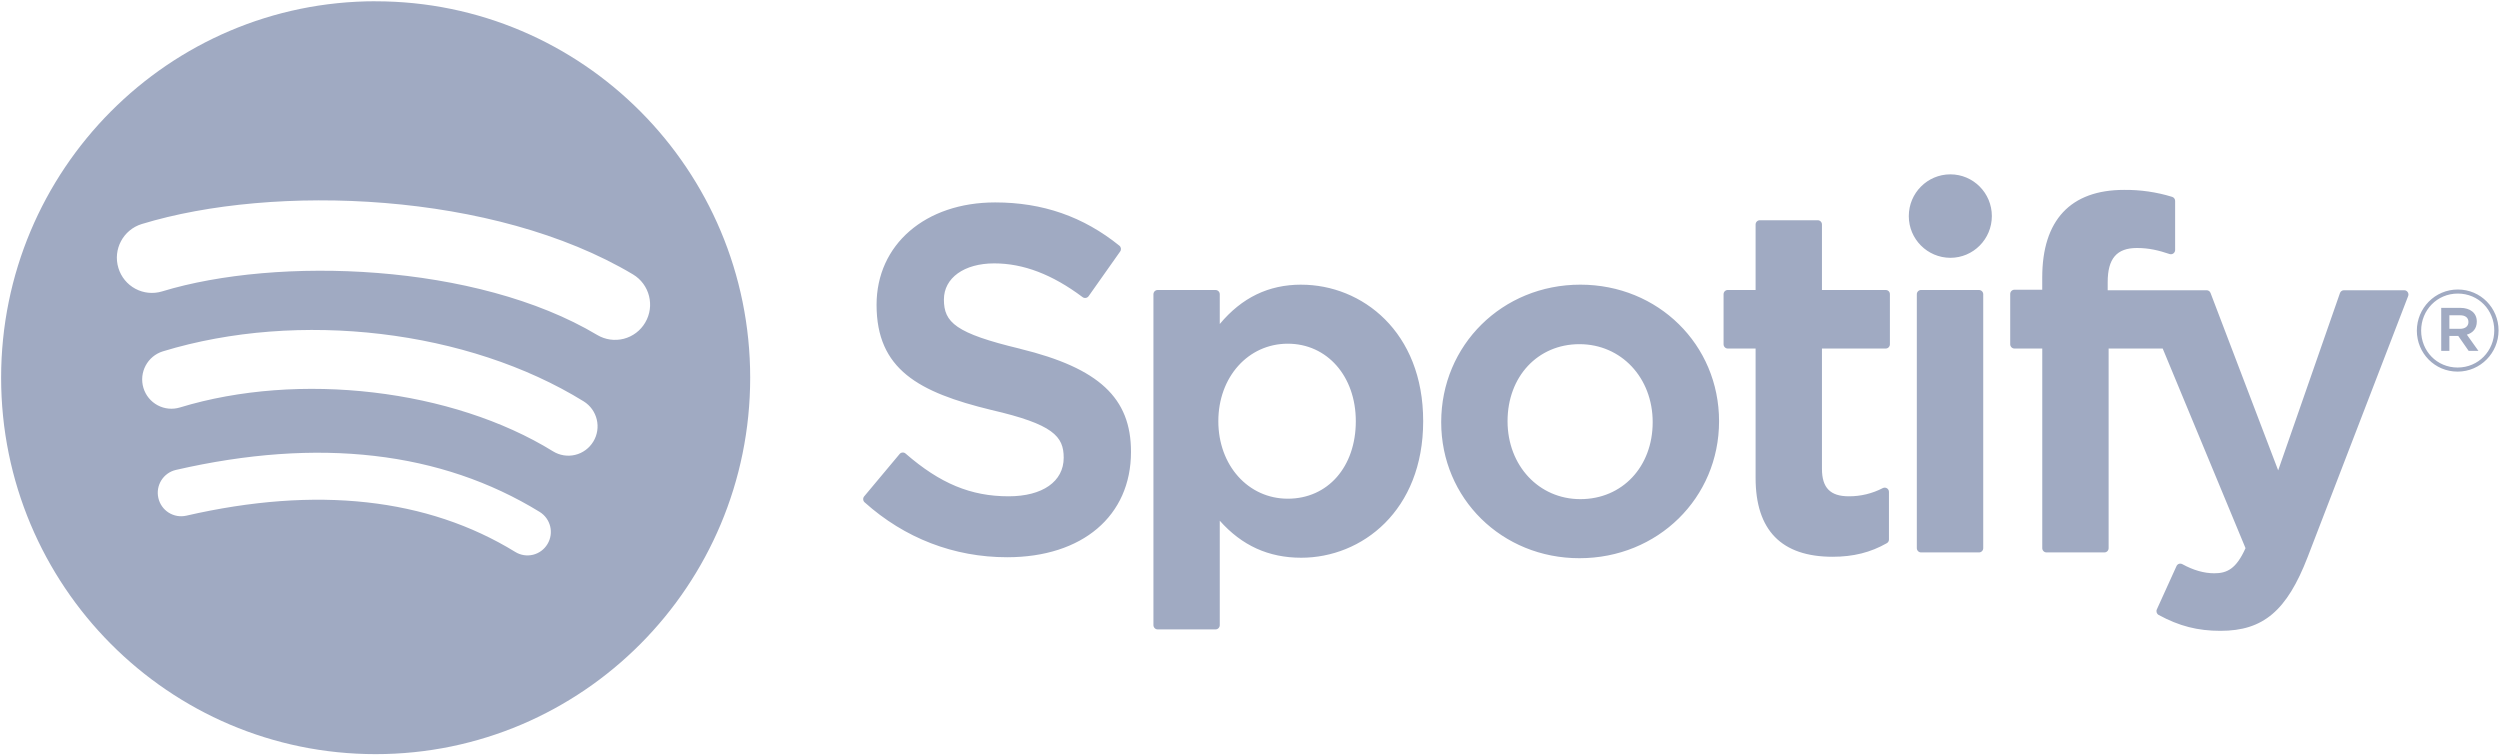
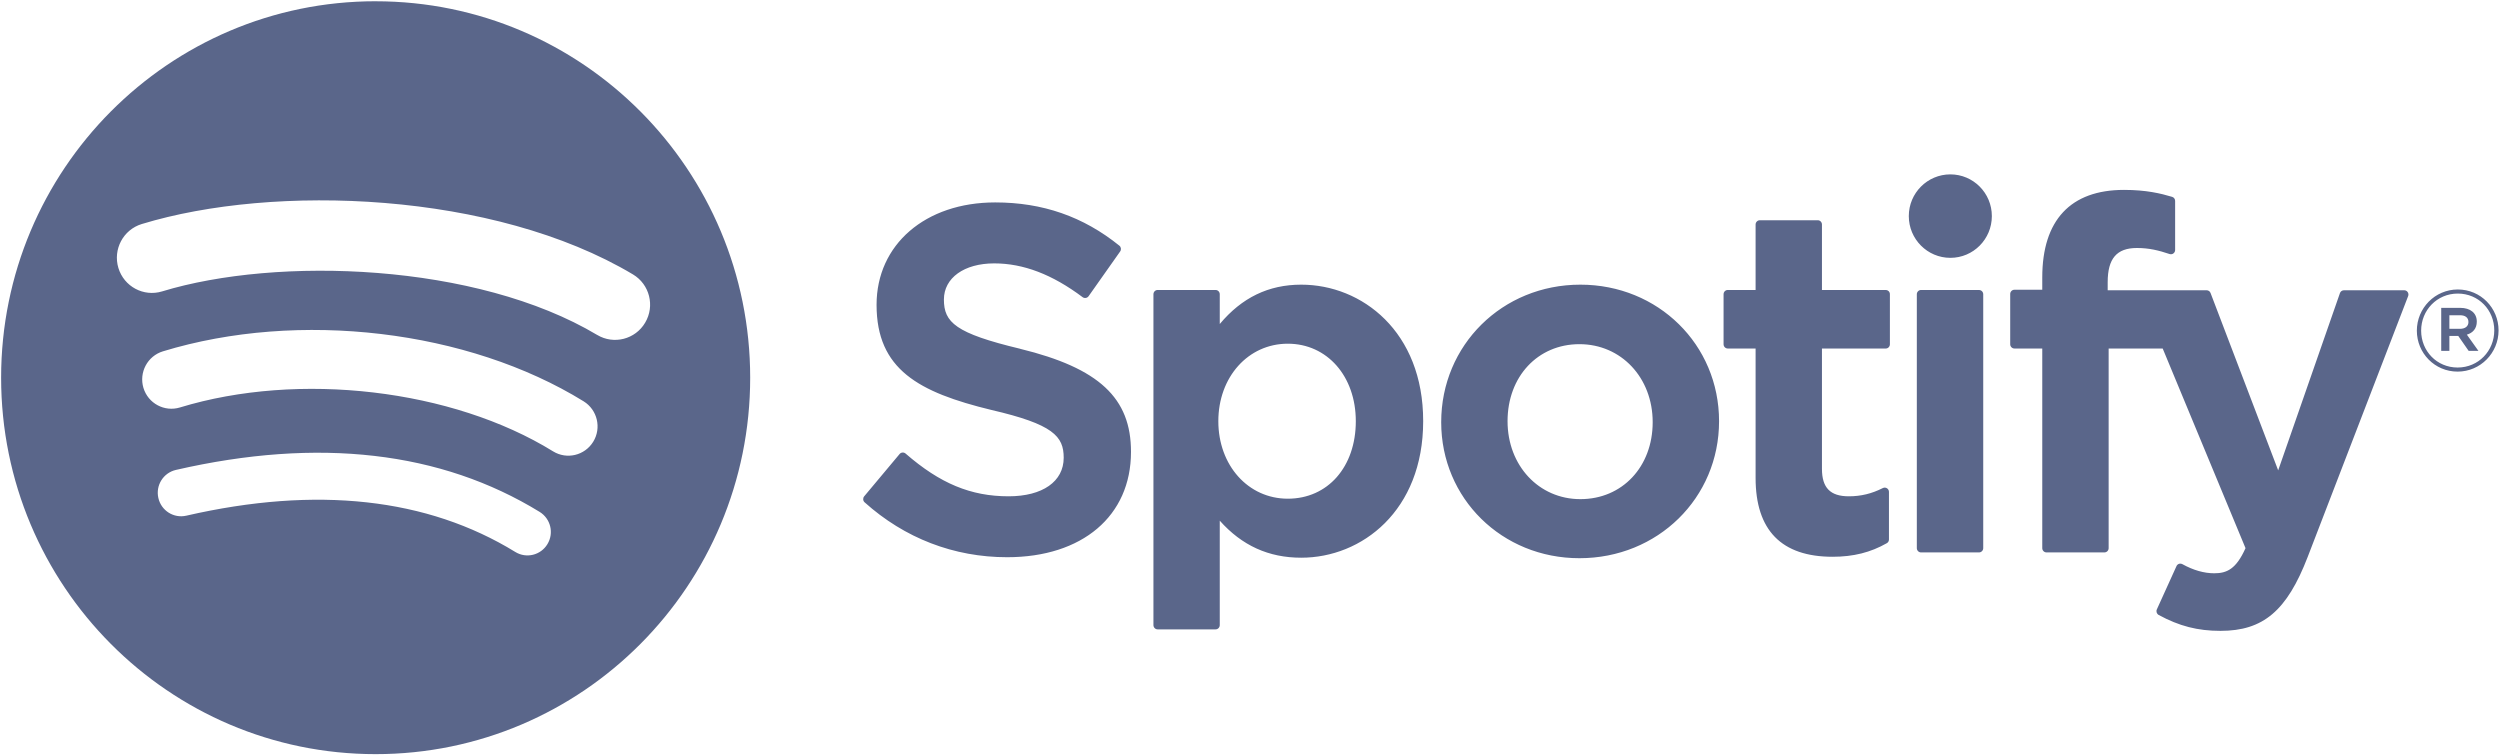
- <svg xmlns="http://www.w3.org/2000/svg" width="96" height="29">
-   <defs>
-     <filter id="a">
-       <feColorMatrix in="SourceGraphic" values="0 0 0 0 0.353 0 0 0 0 0.402 0 0 0 0 0.54 0 0 0 1 0" />
-     </filter>
-   </defs>
-   <g filter="url(#a)" fill="none" fill-rule="evenodd">
-     <path d="M14.425.048C6.482.048.043 6.52.043 14.503c0 7.984 6.44 14.456 14.382 14.456 7.944 0 14.382-6.472 14.382-14.456C28.807 6.52 22.369.05 14.425.05V.048zm6.595 20.849a.893.893 0 01-1.233.298c-3.376-2.073-7.627-2.542-12.633-1.393a.897.897 0 01-1.073-.678.9.9 0 01.674-1.079c5.478-1.258 10.177-.716 13.968 1.612.423.261.557.815.297 1.24zm1.76-3.936a1.118 1.118 0 01-1.542.371c-3.865-2.388-9.758-3.08-14.33-1.685a1.122 1.122 0 01-1.4-.75 1.13 1.13 0 01.748-1.406c5.223-1.593 11.716-.822 16.155 1.92a1.13 1.13 0 01.37 1.55zm.152-4.099C18.297 10.095 10.649 9.84 6.224 11.19a1.344 1.344 0 01-1.678-.9 1.354 1.354 0 01.897-1.687c5.08-1.55 13.525-1.25 18.862 1.933.64.382.85 1.212.47 1.853a1.34 1.34 0 01-1.843.473zm16.24.53c-2.484-.595-2.926-1.013-2.926-1.89 0-.83.777-1.388 1.932-1.388 1.12 0 2.23.424 3.394 1.296a.16.16 0 00.122.03.16.16 0 00.108-.066l1.213-1.718a.164.164 0 00-.031-.222c-1.386-1.118-2.946-1.661-4.77-1.661-2.68 0-4.554 1.617-4.554 3.931 0 2.482 1.616 3.36 4.409 4.039 2.375.55 2.777 1.01 2.777 1.834 0 .913-.811 1.481-2.116 1.481-1.45 0-2.633-.492-3.955-1.641a.16.16 0 00-.23.017l-1.36 1.626a.165.165 0 00.015.228c1.539 1.38 3.431 2.11 5.475 2.11 2.888 0 4.755-1.587 4.755-4.043.005-2.073-1.23-3.221-4.254-3.96l-.005-.003zm10.794-2.461c-1.252 0-2.279.496-3.127 1.511V11.3a.163.163 0 00-.161-.164h-2.224a.163.163 0 00-.162.164v12.705c0 .09.072.164.162.164h2.224c.089 0 .161-.074.161-.164v-4.01c.848.955 1.875 1.422 3.127 1.422 2.327 0 4.684-1.8 4.684-5.242.003-3.442-2.353-5.243-4.682-5.243h-.002zm2.097 5.243c0 1.752-1.073 2.976-2.612 2.976-1.52 0-2.667-1.28-2.667-2.976 0-1.697 1.147-2.976 2.667-2.976 1.513 0 2.612 1.251 2.612 2.976zm8.623-5.243c-2.997 0-5.344 2.32-5.344 5.28 0 2.93 2.332 5.224 5.308 5.224 3.007 0 5.362-2.311 5.362-5.26 0-2.94-2.34-5.244-5.326-5.244zm0 8.236c-1.594 0-2.796-1.288-2.796-2.994 0-1.714 1.161-2.957 2.76-2.957 1.604 0 2.813 1.287 2.813 2.995 0 1.713-1.168 2.956-2.777 2.956zm11.724-8.032h-2.447V8.621a.163.163 0 00-.161-.164h-2.224a.164.164 0 00-.163.164v2.514h-1.069a.163.163 0 00-.161.164v1.92c0 .09.072.165.161.165h1.069v4.97c0 2.008.994 3.026 2.957 3.026.797 0 1.458-.166 2.081-.521a.16.16 0 00.083-.142v-1.83a.163.163 0 00-.235-.145 2.795 2.795 0 01-1.306.316c-.712 0-1.032-.326-1.032-1.054v-4.62h2.447c.09 0 .162-.073.162-.163V11.3a.158.158 0 00-.16-.164h-.002zm8.525.01v-.309c0-.908.347-1.313 1.124-1.313.463 0 .836.092 1.253.232a.163.163 0 00.213-.156V7.716a.162.162 0 00-.115-.157 6.063 6.063 0 00-1.848-.267c-2.052 0-3.14 1.163-3.14 3.36v.473h-1.067a.164.164 0 00-.163.164v1.93c0 .09.073.165.163.165h1.068v7.665c0 .091.074.164.163.164h2.222a.162.162 0 00.163-.164v-7.665h2.077l3.18 7.665c-.36.804-.716.965-1.2.965-.392 0-.806-.118-1.226-.35a.176.176 0 00-.13-.013.162.162 0 00-.095.088l-.754 1.662a.164.164 0 00.07.213c.787.428 1.496.61 2.374.61 1.641 0 2.55-.769 3.348-2.837l3.858-10.018a.16.16 0 00-.018-.152.158.158 0 00-.132-.072h-2.315a.163.163 0 00-.154.11l-2.372 6.807-2.597-6.811a.162.162 0 00-.15-.106h-3.8zm-4.942-.01h-2.224a.164.164 0 00-.163.164v9.75c0 .091.074.164.163.164h2.224c.09 0 .163-.073.163-.164v-9.75a.163.163 0 00-.163-.163zm-1.1-4.44c-.88 0-1.595.717-1.595 1.603A1.6 1.6 0 0074.894 9.9c.88 0 1.593-.717 1.593-1.603s-.714-1.602-1.593-1.602zm19.479 7.575c-.88 0-1.565-.71-1.565-1.573 0-.862.694-1.58 1.574-1.58.879 0 1.564.71 1.564 1.571 0 .863-.694 1.582-1.573 1.582zm.009-2.997c-.802 0-1.409.64-1.409 1.424 0 .784.603 1.416 1.4 1.416.802 0 1.408-.64 1.408-1.425 0-.784-.603-1.415-1.4-1.415zm.346 1.577l.444.623h-.375l-.398-.572h-.342v.572h-.313v-1.651h.732c.383 0 .634.196.634.526.001.271-.155.437-.38.502h-.002zm-.264-.745h-.407v.522h.407c.203 0 .325-.1.325-.261 0-.17-.122-.26-.325-.26z" fill="#1ED760" fill-rule="nonzero" />
-   </g>
+ <svg xmlns="http://www.w3.org/2000/svg" width="96" height="29" viewBox="0 0 96 29" fill="none">
+   <path fill-rule="evenodd" clip-rule="evenodd" d="M14.425 0.048C6.482 0.048 0.043 6.52 0.043 14.503C0.043 22.487 6.482 28.959 14.425 28.959C22.369 28.959 28.807 22.487 28.807 14.503C28.807 6.52 22.369 0.049 14.425 0.049L14.425 0.048ZM21.02 20.897C20.763 21.321 20.21 21.456 19.787 21.195C16.411 19.122 12.16 18.653 7.154 19.802C6.671 19.913 6.191 19.609 6.081 19.124C5.97 18.639 6.271 18.156 6.755 18.045C12.233 16.787 16.932 17.329 20.723 19.657C21.146 19.918 21.28 20.472 21.02 20.897ZM21.238 17.332C21.766 17.658 22.456 17.491 22.781 16.961V16.961C23.105 16.432 22.939 15.738 22.412 15.411C17.972 12.669 11.479 11.898 6.256 13.491C5.664 13.672 5.33 14.3 5.508 14.896C5.688 15.491 6.315 15.827 6.908 15.647C11.48 14.252 17.373 14.944 21.238 17.332ZM22.932 12.862C18.297 10.095 10.649 9.84 6.224 11.19C5.513 11.407 4.762 11.004 4.546 10.29C4.331 9.575 4.732 8.82 5.443 8.603C10.523 7.053 18.968 7.352 24.305 10.537C24.945 10.918 25.155 11.748 24.775 12.389C24.397 13.032 23.57 13.243 22.933 12.862H22.932ZM36.246 11.502C36.246 12.379 36.688 12.797 39.171 13.392L39.176 13.395C42.2 14.134 43.435 15.282 43.43 17.355C43.43 19.811 41.563 21.397 38.675 21.397C36.631 21.397 34.739 20.669 33.2 19.288C33.135 19.229 33.128 19.129 33.184 19.06L34.545 17.434C34.572 17.401 34.611 17.381 34.656 17.377C34.697 17.375 34.742 17.387 34.775 17.417C36.097 18.566 37.28 19.058 38.73 19.058C40.035 19.058 40.846 18.49 40.846 17.577C40.846 16.753 40.444 16.293 38.069 15.742C35.276 15.064 33.66 14.186 33.66 11.704C33.66 9.39 35.534 7.773 38.215 7.773C40.038 7.773 41.598 8.316 42.984 9.434C43.051 9.488 43.064 9.585 43.014 9.656L41.802 11.374C41.776 11.41 41.739 11.434 41.694 11.441C41.651 11.447 41.606 11.437 41.572 11.411C40.408 10.538 39.298 10.114 38.178 10.114C37.023 10.114 36.246 10.672 36.246 11.502ZM49.966 10.931C48.714 10.931 47.688 11.427 46.839 12.442V11.299C46.839 11.209 46.767 11.135 46.678 11.135H44.454C44.364 11.135 44.292 11.209 44.292 11.299V24.004C44.292 24.094 44.364 24.168 44.454 24.168H46.678C46.767 24.168 46.839 24.094 46.839 24.004V19.994C47.688 20.948 48.714 21.416 49.966 21.416C52.293 21.416 54.65 19.616 54.65 16.174C54.653 12.732 52.297 10.931 49.968 10.931L49.966 10.931ZM49.451 19.15C50.99 19.15 52.063 17.926 52.063 16.174V16.174C52.063 14.449 50.964 13.198 49.451 13.198C47.931 13.198 46.784 14.477 46.784 16.174C46.784 17.871 47.931 19.15 49.451 19.15ZM60.686 10.931C57.689 10.931 55.342 13.25 55.342 16.212C55.342 19.141 57.674 21.435 60.65 21.435C63.657 21.435 66.012 19.124 66.012 16.174C66.012 13.234 63.673 10.931 60.686 10.931V10.931ZM57.89 16.173C57.89 17.879 59.092 19.167 60.686 19.167C62.295 19.167 63.463 17.924 63.463 16.211C63.463 14.503 62.254 13.216 60.65 13.216C59.051 13.216 57.89 14.459 57.89 16.173ZM72.41 11.135H69.963V8.621C69.963 8.531 69.891 8.457 69.802 8.457H67.578C67.489 8.457 67.415 8.531 67.415 8.621V11.135H66.347C66.257 11.135 66.185 11.209 66.185 11.299V13.22C66.185 13.31 66.257 13.383 66.347 13.383H67.415V18.354C67.415 20.362 68.409 21.38 70.372 21.38C71.169 21.38 71.83 21.214 72.453 20.859C72.505 20.831 72.536 20.776 72.536 20.717V18.887C72.536 18.832 72.507 18.779 72.459 18.749C72.41 18.718 72.35 18.717 72.3 18.742C71.873 18.958 71.459 19.058 70.995 19.058C70.283 19.058 69.963 18.732 69.963 18.004V13.384H72.41C72.5 13.384 72.572 13.311 72.572 13.221V11.3C72.575 11.21 72.503 11.136 72.412 11.136L72.41 11.135ZM80.935 10.836V11.145V11.146H84.734C84.801 11.146 84.861 11.187 84.885 11.251L87.482 18.062L89.854 11.255C89.876 11.19 89.938 11.146 90.008 11.146H92.323C92.376 11.146 92.426 11.172 92.455 11.217C92.486 11.261 92.493 11.318 92.473 11.369L88.615 21.387C87.817 23.455 86.908 24.225 85.267 24.225C84.389 24.225 83.68 24.042 82.893 23.614C82.818 23.572 82.787 23.481 82.823 23.401L83.577 21.739C83.594 21.698 83.63 21.667 83.673 21.651C83.714 21.639 83.762 21.642 83.802 21.663C84.222 21.896 84.636 22.014 85.028 22.014C85.512 22.014 85.868 21.853 86.228 21.049L83.048 13.384H80.972V21.049C80.972 21.14 80.899 21.213 80.808 21.213H78.586C78.497 21.213 78.423 21.14 78.423 21.049V13.383H77.355C77.265 13.383 77.192 13.31 77.192 13.22V11.289C77.192 11.199 77.265 11.126 77.355 11.126H78.423V10.652C78.423 8.455 79.51 7.292 81.562 7.292C82.407 7.292 82.971 7.427 83.41 7.559C83.481 7.58 83.525 7.644 83.525 7.716V9.599C83.525 9.652 83.501 9.701 83.458 9.732C83.417 9.763 83.364 9.771 83.312 9.755C82.895 9.615 82.522 9.523 82.058 9.523C81.282 9.523 80.935 9.928 80.935 10.836ZM75.993 11.135H73.769C73.68 11.135 73.606 11.209 73.606 11.299V21.049C73.606 21.14 73.68 21.213 73.769 21.213H75.993C76.082 21.213 76.156 21.14 76.156 21.049V11.3C76.156 11.209 76.084 11.136 75.993 11.136V11.135ZM73.298 8.298C73.298 7.412 74.013 6.696 74.894 6.696C75.773 6.696 76.487 7.412 76.487 8.298C76.487 9.184 75.775 9.901 74.894 9.901C74.013 9.901 73.298 9.184 73.298 8.298ZM94.372 14.27C93.493 14.27 92.807 13.56 92.807 12.697C92.807 11.835 93.501 11.116 94.38 11.116C95.26 11.116 95.945 11.826 95.945 12.688C95.945 13.551 95.251 14.27 94.372 14.27ZM92.972 12.697C92.972 11.913 93.579 11.273 94.38 11.273C95.177 11.273 95.78 11.904 95.78 12.688C95.78 13.473 95.174 14.113 94.372 14.113C93.575 14.113 92.972 13.481 92.972 12.697ZM94.727 12.85L95.171 13.473H94.796L94.398 12.901H94.056V13.473H93.743V11.822H94.475C94.858 11.822 95.109 12.018 95.109 12.348C95.11 12.619 94.954 12.784 94.729 12.85H94.727ZM94.056 12.105H94.463C94.666 12.105 94.788 12.196 94.788 12.366C94.788 12.527 94.666 12.627 94.463 12.627H94.056V12.105Z" fill="#5A668A" />
</svg>
